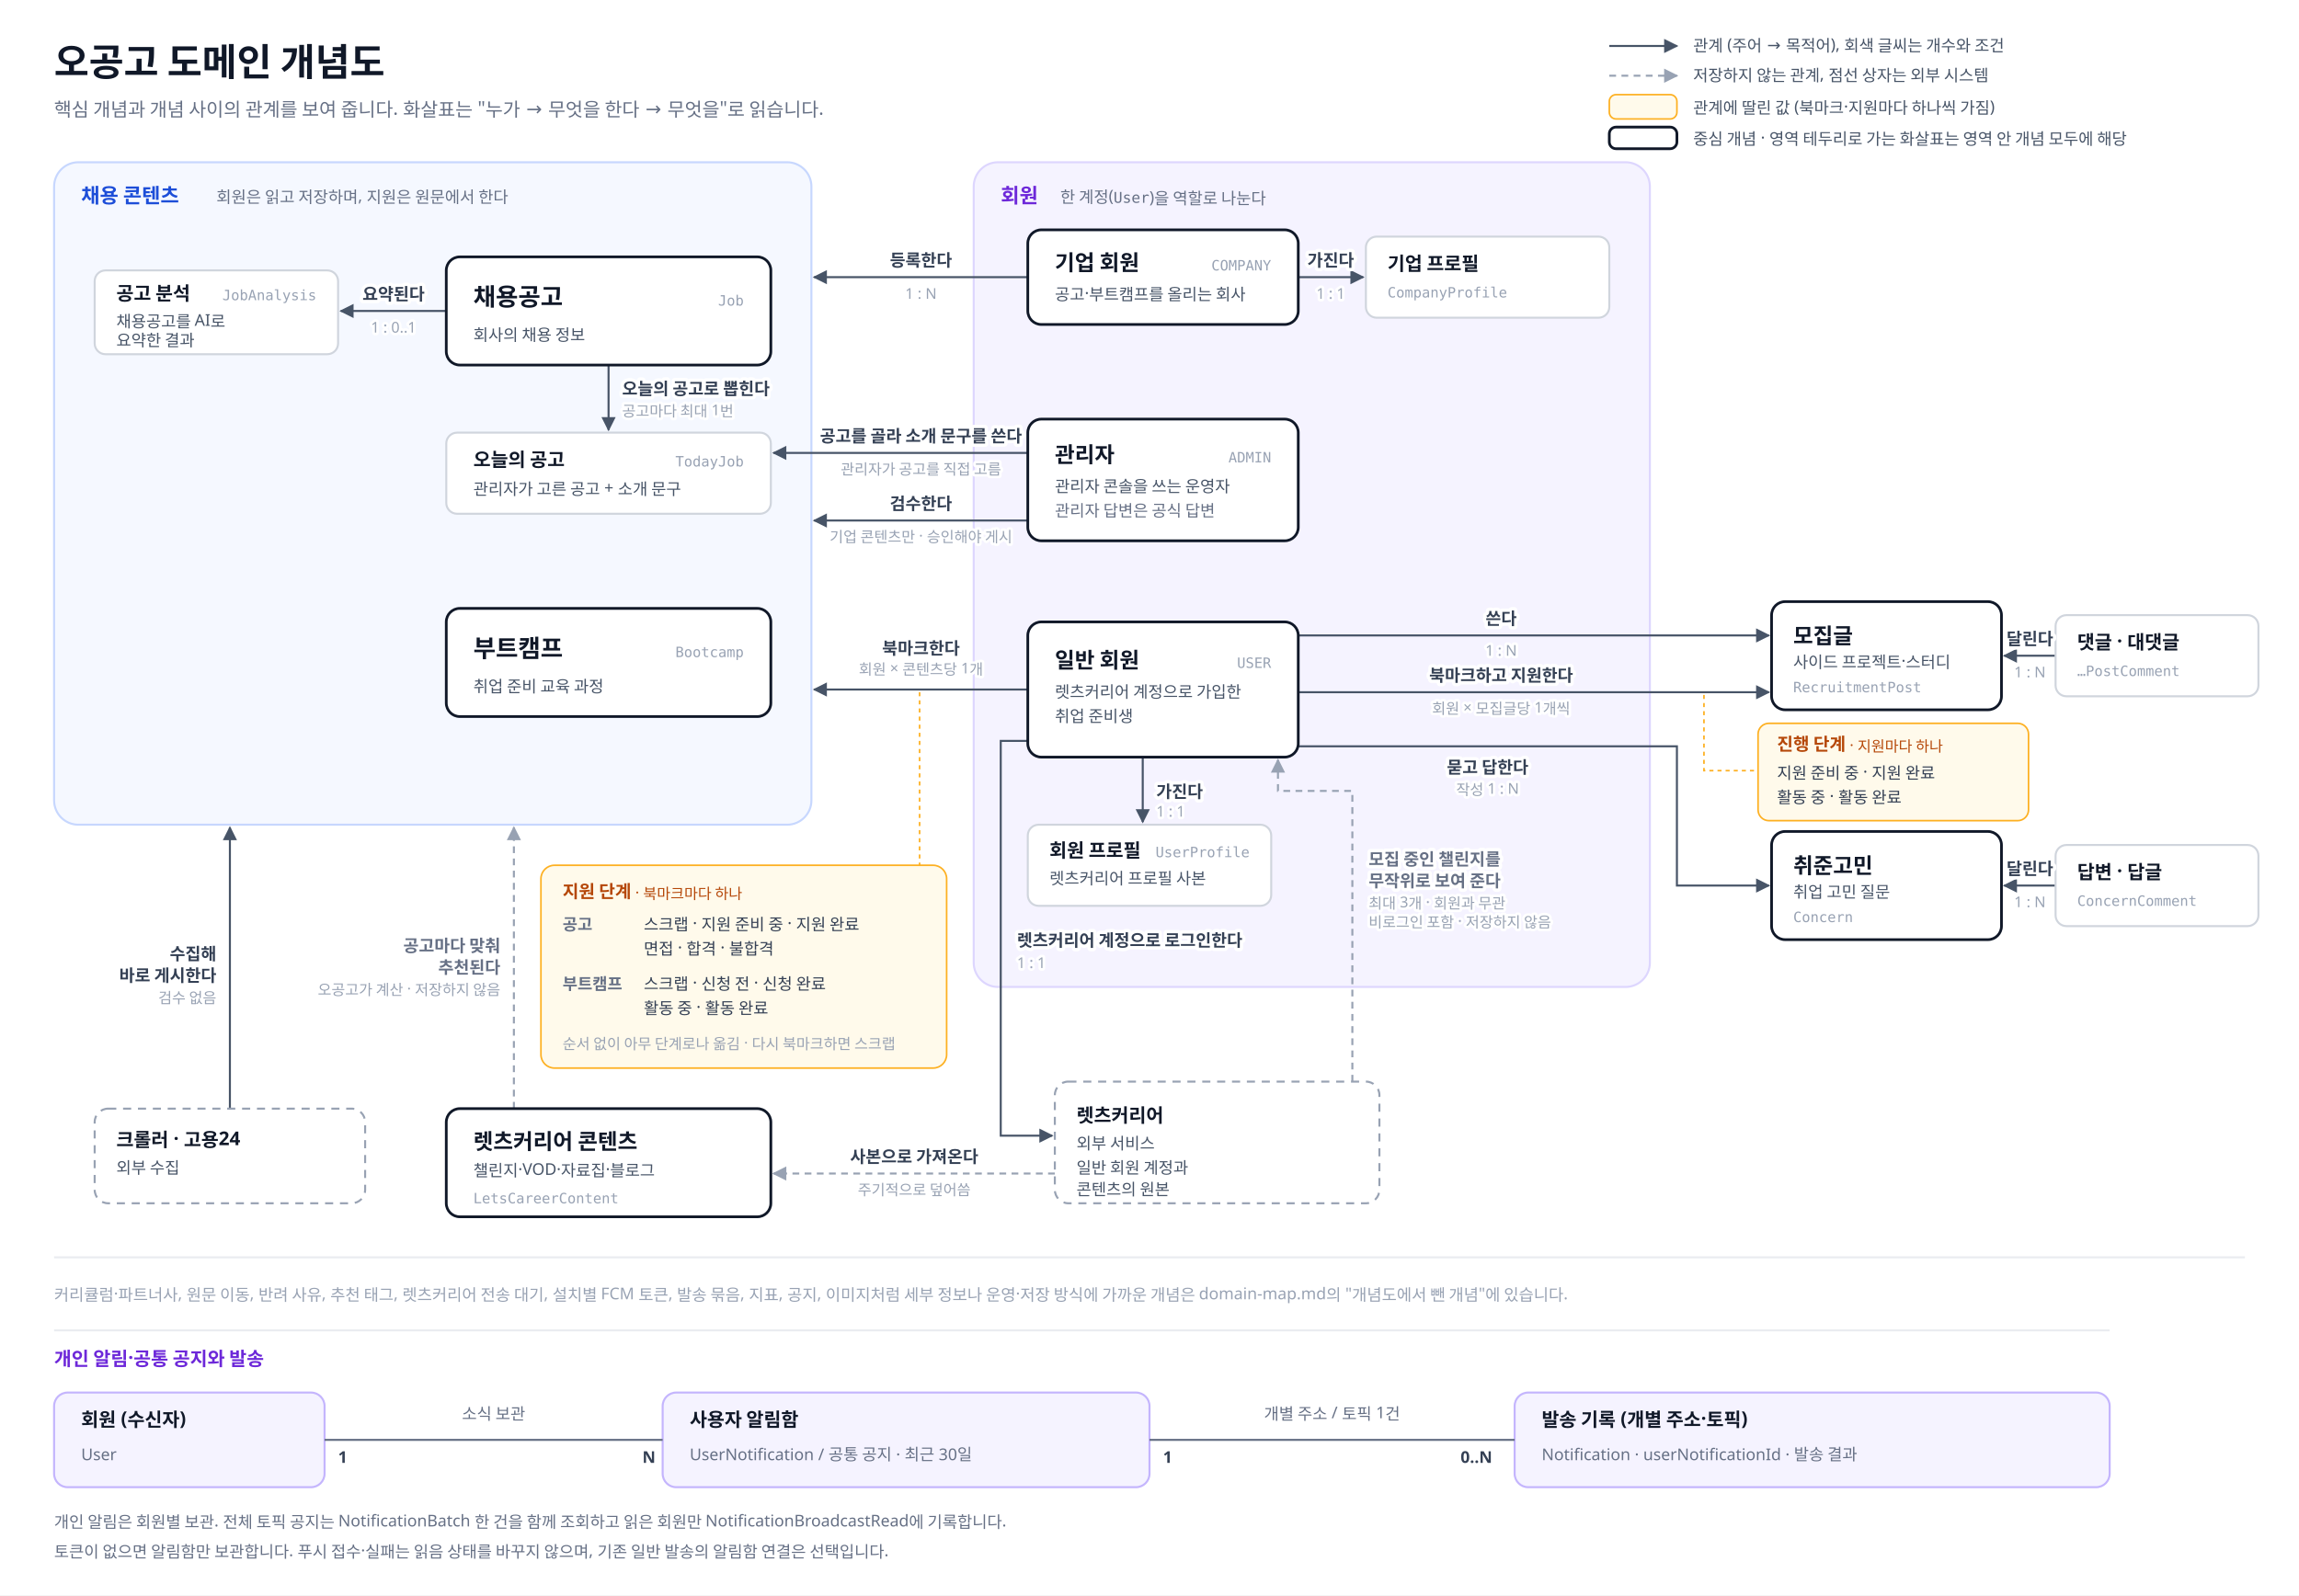
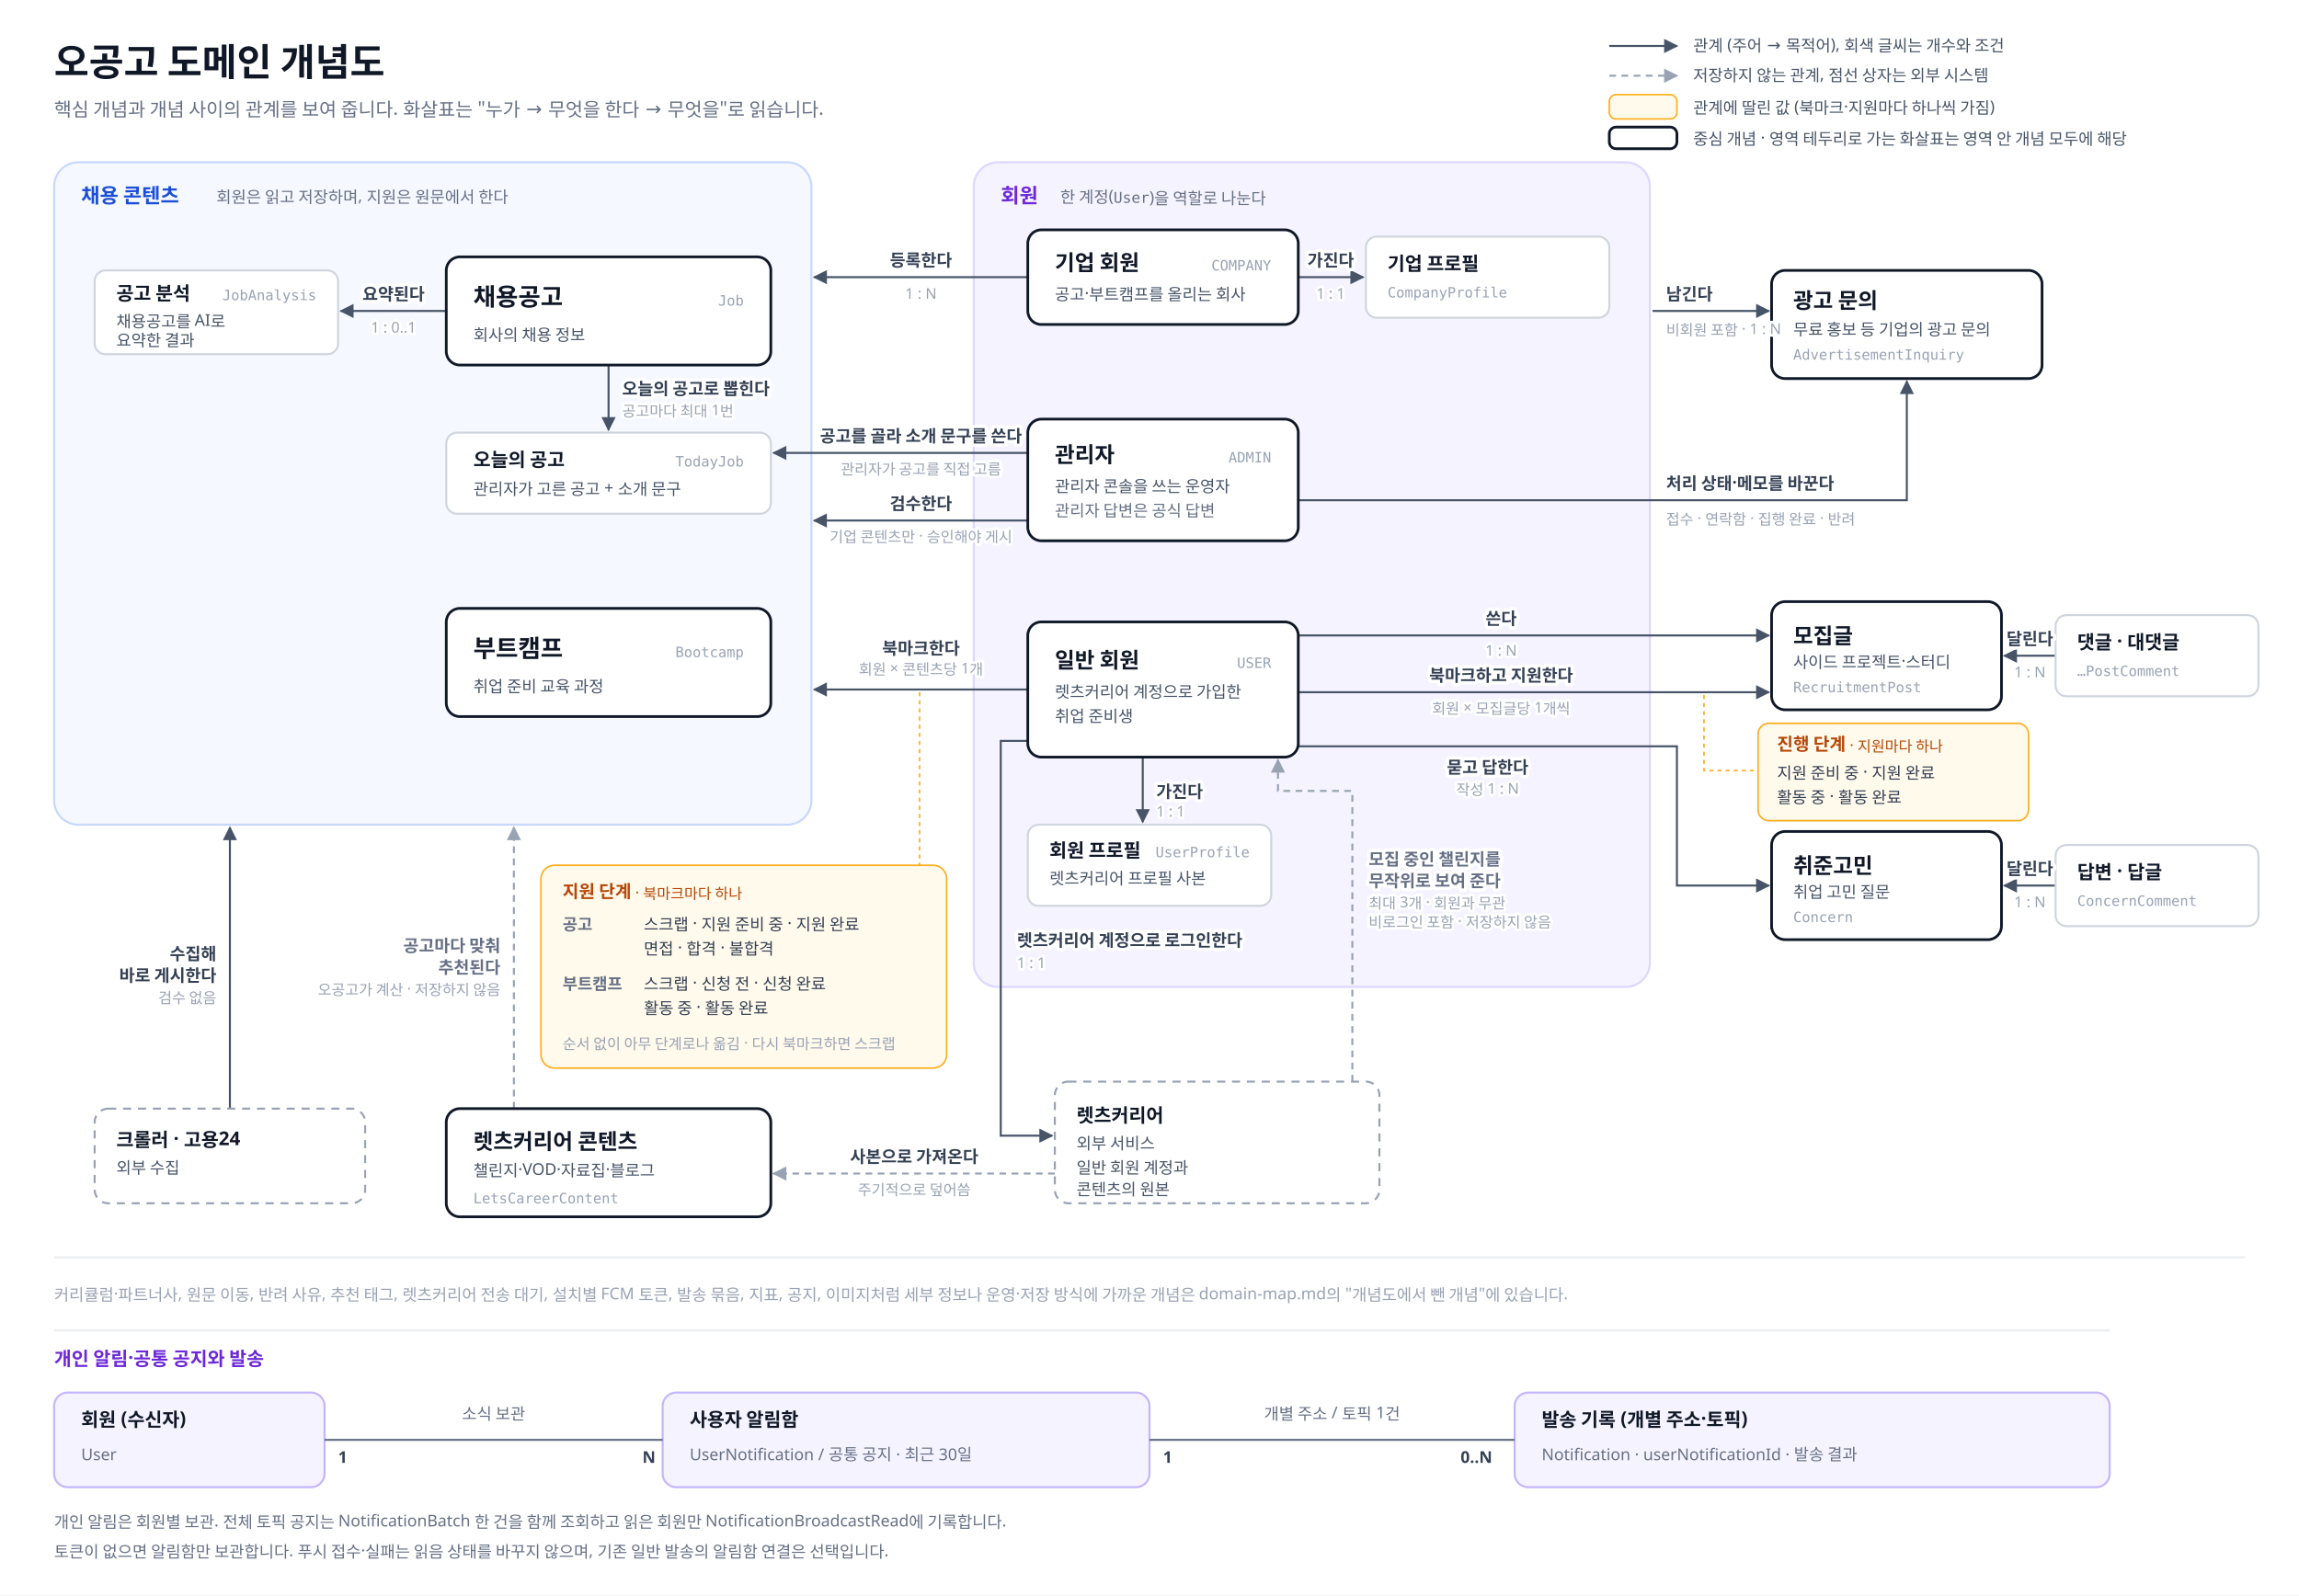
- <svg xmlns="http://www.w3.org/2000/svg" viewBox="0 0 1700 1180" width="1700" height="1180" role="img" aria-label="오공고 도메인 개념도: 기업 회원은 채용공고·부트캠프를 등록하고, 관리자는 기업 콘텐츠를 검수하고 오늘의 공고를 고르며, 일반 회원은 콘텐츠를 북마크하고 지원 단계를 관리하고 모집글·취준고민을 쓴다. 렛츠커리어 콘텐츠는 공고마다 맞춰 추천된다." font-family="Pretendard, 'Apple SD Gothic Neo', 'Noto Sans KR', 'Malgun Gothic', sans-serif">
+ <svg xmlns="http://www.w3.org/2000/svg" viewBox="0 0 1700 1180" width="1700" height="1180" role="img" aria-label="오공고 도메인 개념도: 기업 회원은 채용공고·부트캠프를 등록하고, 관리자는 기업 콘텐츠를 검수하고 오늘의 공고를 고르며, 일반 회원은 콘텐츠를 북마크하고 지원 단계를 관리하고 모집글·취준고민을 쓴다. 렛츠커리어 콘텐츠는 공고마다 맞춰 추천된다. 기업 담당자는 회원이 아니어도 광고 문의를 남기고, 관리자가 처리 상태와 메모를 바꾼다." font-family="Pretendard, 'Apple SD Gothic Neo', 'Noto Sans KR', 'Malgun Gothic', sans-serif">
  <defs>
    <marker id="arrow" viewBox="0 0 10 10" refX="9" refY="5" markerWidth="7" markerHeight="7" orient="auto-start-reverse">
      <path d="M0,0 L10,5 L0,10 z" fill="#475467" />
    </marker>
    <marker id="arrow-muted" viewBox="0 0 10 10" refX="9" refY="5" markerWidth="7" markerHeight="7" orient="auto-start-reverse">
      <path d="M0,0 L10,5 L0,10 z" fill="#98a2b3" />
    </marker>
  </defs>
  <rect width="1700" height="1180" fill="#ffffff" />
  <text x="40" y="56" font-size="28" font-weight="800" fill="#101828">오공고 도메인 개념도</text>
  <text x="40" y="86" font-size="14" fill="#667085">핵심 개념과 개념 사이의 관계를 보여 줍니다. 화살표는 "누가 → 무엇을 한다 → 무엇을"로 읽습니다.</text>
  <g font-size="12" fill="#475467">
    <line x1="1190" y1="34" x2="1240" y2="34" stroke="#475467" stroke-width="1.5" marker-end="url(#arrow)" />
    <text x="1252" y="38">관계 (주어 → 목적어), 회색 글씨는 개수와 조건</text>
    <line x1="1190" y1="56" x2="1240" y2="56" stroke="#98a2b3" stroke-width="1.5" stroke-dasharray="5 4" marker-end="url(#arrow-muted)" />
    <text x="1252" y="60">저장하지 않는 관계, 점선 상자는 외부 시스템</text>
    <rect x="1190" y="70" width="50" height="18" rx="5" fill="#fffaeb" stroke="#fdb022" stroke-width="1.2" />
    <text x="1252" y="84">관계에 딸린 값 (북마크·지원마다 하나씩 가짐)</text>
    <rect x="1190" y="94" width="50" height="16" rx="5" fill="#ffffff" stroke="#101828" stroke-width="2" />
    <text x="1252" y="107">중심 개념 · 영역 테두리로 가는 화살표는 영역 안 개념 모두에 해당</text>
  </g>
  <rect x="40" y="120" width="560" height="490" rx="18" fill="#f5f8ff" stroke="#c7d7fe" stroke-width="1.5" />
  <text x="60" y="150" font-size="15" font-weight="800" fill="#1d4ed8">채용 콘텐츠</text>
  <text x="160" y="150" font-size="12" fill="#667085">회원은 읽고 저장하며, 지원은 원문에서 한다</text>
  <rect x="720" y="120" width="500" height="610" rx="18" fill="#f5f3ff" stroke="#ddd6fe" stroke-width="1.5" />
  <text x="740" y="150" font-size="15" font-weight="800" fill="#6d28d9">회원</text>
  <text x="784" y="150" font-size="12" fill="#667085">한 계정(<tspan font-family="'SF Mono', Menlo, Consolas, monospace" font-size="11">User</tspan>)을 역할로 나눈다</text>
  <g fill="none" stroke="#475467" stroke-width="1.5">
    <line x1="330" y1="230" x2="252" y2="230" marker-end="url(#arrow)" />
    <line x1="450" y1="270" x2="450" y2="318" marker-end="url(#arrow)" />
    <line x1="760" y1="205" x2="602" y2="205" marker-end="url(#arrow)" />
    <line x1="760" y1="335" x2="572" y2="335" marker-end="url(#arrow)" />
    <line x1="760" y1="385" x2="602" y2="385" marker-end="url(#arrow)" />
    <line x1="760" y1="510" x2="602" y2="510" marker-end="url(#arrow)" />
    <line x1="960" y1="205" x2="1008" y2="205" marker-end="url(#arrow)" />
    <line x1="845" y1="560" x2="845" y2="608" marker-end="url(#arrow)" />
    <line x1="960" y1="470" x2="1308" y2="470" marker-end="url(#arrow)" />
    <line x1="960" y1="512" x2="1308" y2="512" marker-end="url(#arrow)" />
    <path d="M960,552 H1240 V655 H1308" marker-end="url(#arrow)" />
    <line x1="1520" y1="485" x2="1482" y2="485" marker-end="url(#arrow)" />
    <line x1="1520" y1="655" x2="1482" y2="655" marker-end="url(#arrow)" />
    <line x1="170" y1="820" x2="170" y2="612" marker-end="url(#arrow)" />
    <path d="M760,548 H740 V840 H778" marker-end="url(#arrow)" />
+     <line x1="1222" y1="230" x2="1308" y2="230" marker-end="url(#arrow)" />
+     <path d="M960,370 H1410 V282" marker-end="url(#arrow)" />
  </g>
  <g fill="none" stroke="#98a2b3" stroke-width="1.5" stroke-dasharray="5 4">
    <line x1="380" y1="820" x2="380" y2="612" marker-end="url(#arrow-muted)" />
    <path d="M1000,800 V585 H945 V562" marker-end="url(#arrow-muted)" />
    <line x1="780" y1="868" x2="572" y2="868" marker-end="url(#arrow-muted)" />
  </g>
  <g fill="none" stroke="#fdb022" stroke-width="1.2" stroke-dasharray="3 3">
    <line x1="680" y1="512" x2="680" y2="640" />
    <path d="M1260,514 V570 H1300" />
  </g>
  <g fill="#ffffff" stroke="#d0d5dd" stroke-width="1.5">
    <rect x="70" y="200" width="180" height="62" rx="8" />
    <rect x="330" y="320" width="240" height="60" rx="8" />
    <rect x="1010" y="175" width="180" height="60" rx="8" />
    <rect x="760" y="610" width="180" height="60" rx="8" />
    <rect x="1520" y="455" width="150" height="60" rx="8" />
    <rect x="1520" y="625" width="150" height="60" rx="8" />
  </g>
  <g fill="#ffffff" stroke="#101828" stroke-width="2">
    <rect x="330" y="190" width="240" height="80" rx="10" />
    <rect x="330" y="450" width="240" height="80" rx="10" />
    <rect x="760" y="170" width="200" height="70" rx="10" />
    <rect x="760" y="310" width="200" height="90" rx="10" />
    <rect x="760" y="460" width="200" height="100" rx="10" />
    <rect x="1310" y="445" width="170" height="80" rx="10" />
    <rect x="1310" y="615" width="170" height="80" rx="10" />
    <rect x="330" y="820" width="240" height="80" rx="10" />
+     <rect x="1310" y="200" width="200" height="80" rx="10" />
  </g>
  <g fill="#ffffff" stroke="#98a2b3" stroke-width="1.5" stroke-dasharray="6 5">
    <rect x="70" y="820" width="200" height="70" rx="10" />
    <rect x="780" y="800" width="240" height="90" rx="10" />
  </g>
  <g fill="#fffaeb" stroke="#fdb022" stroke-width="1.2">
    <rect x="400" y="640" width="300" height="150" rx="10" />
    <rect x="1300" y="535" width="200" height="72" rx="8" />
  </g>
  <g font-weight="700" fill="#101828">
    <text x="350" y="226" font-size="18">채용공고</text>
    <text x="350" y="486" font-size="18">부트캠프</text>
    <text x="780" y="200" font-size="16">기업 회원</text>
    <text x="780" y="342" font-size="16">관리자</text>
    <text x="780" y="494" font-size="16">일반 회원</text>
    <text x="1326" y="476" font-size="16">모집글</text>
    <text x="1326" y="646" font-size="16">취준고민</text>
    <text x="350" y="850" font-size="16">렛츠커리어 콘텐츠</text>
+     <text x="1326" y="228" font-size="16">광고 문의</text>
    <g font-size="14">
      <text x="86" y="222">공고 분석</text>
      <text x="350" y="345">오늘의 공고</text>
      <text x="1026" y="200">기업 프로필</text>
      <text x="776" y="634">회원 프로필</text>
      <text x="1536" y="480">댓글 · 대댓글</text>
      <text x="1536" y="650">답변 · 답글</text>
      <text x="86" y="848">크롤러 · 고용24</text>
      <text x="796" y="830">렛츠커리어</text>
    </g>
  </g>
  <g font-family="'SF Mono', Menlo, Consolas, monospace" font-size="10.5" fill="#98a2b3">
    <text x="550" y="226" text-anchor="end">Job</text>
    <text x="550" y="486" text-anchor="end">Bootcamp</text>
    <text x="234" y="222" text-anchor="end">JobAnalysis</text>
    <text x="550" y="345" text-anchor="end">TodayJob</text>
    <text x="940" y="200" text-anchor="end">COMPANY</text>
    <text x="940" y="342" text-anchor="end">ADMIN</text>
    <text x="940" y="494" text-anchor="end">USER</text>
    <text x="1026" y="220">CompanyProfile</text>
    <text x="924" y="634" text-anchor="end">UserProfile</text>
    <text x="1326" y="512">RecruitmentPost</text>
    <text x="1326" y="682">Concern</text>
    <text x="1536" y="500">…PostComment</text>
    <text x="1536" y="670">ConcernComment</text>
    <text x="350" y="890">LetsCareerContent</text>
+     <text x="1326" y="266">AdvertisementInquiry</text>
  </g>
  <g font-size="12" fill="#475467">
    <text x="86" y="242">채용공고를 AI로</text>
    <text x="86" y="256">요약한 결과</text>
    <text x="350" y="252">회사의 채용 정보</text>
    <text x="350" y="512">취업 준비 교육 과정</text>
    <text x="350" y="366">관리자가 고른 공고 + 소개 문구</text>
    <text x="780" y="222">공고·부트캠프를 올리는 회사</text>
    <text x="780" y="364">관리자 콘솔을 쓰는 운영자</text>
    <text x="780" y="382" fill="#667085">관리자 답변은 공식 답변</text>
    <text x="780" y="516">렛츠커리어 계정으로 가입한</text>
    <text x="780" y="534">취업 준비생</text>
    <text x="776" y="654">렛츠커리어 프로필 사본</text>
    <text x="1326" y="494">사이드 프로젝트·스터디</text>
    <text x="1326" y="664">취업 고민 질문</text>
    <text x="350" y="870">챌린지·VOD·자료집·블로그</text>
+     <text x="1326" y="248">무료 홍보 등 기업의 광고 문의</text>
    <text x="86" y="868">외부 수집</text>
    <text x="796" y="850">외부 서비스</text>
    <text x="796" y="868">일반 회원 계정과</text>
    <text x="796" y="884">콘텐츠의 원본</text>
  </g>
  <g font-size="12" fill="#344054">
    <text x="416" y="664" font-size="13" font-weight="800" fill="#b54708">지원 단계 <tspan font-size="11" font-weight="400" fill="#b54708">· 북마크마다 하나</tspan>
    </text>
    <text x="416" y="688" font-weight="700" fill="#667085">공고</text>
    <text x="476" y="688">스크랩 · 지원 준비 중 · 지원 완료</text>
    <text x="476" y="706">면접 · 합격 · 불합격</text>
    <text x="416" y="732" font-weight="700" fill="#667085">부트캠프</text>
    <text x="476" y="732">스크랩 · 신청 전 · 신청 완료</text>
    <text x="476" y="750">활동 중 · 활동 완료</text>
    <text x="416" y="776" font-size="11" fill="#98a2b3">순서 없이 아무 단계로나 옮김 · 다시 북마크하면 스크랩</text>
    <text x="1314" y="555" font-size="13" font-weight="800" fill="#b54708">진행 단계 <tspan font-size="11" font-weight="400" fill="#b54708">· 지원마다 하나</tspan>
    </text>
    <text x="1314" y="576">지원 준비 중 · 지원 완료</text>
    <text x="1314" y="594">활동 중 · 활동 완료</text>
  </g>
  <g font-size="12.5" font-weight="700" fill="#344054" text-anchor="middle" paint-order="stroke" stroke="#ffffff" stroke-width="5" stroke-linejoin="round">
    <text x="291" y="222">요약된다</text>
    <text x="681" y="197">등록한다</text>
    <text x="681" y="327">공고를 골라 소개 문구를 쓴다</text>
    <text x="681" y="377">검수한다</text>
    <text x="681" y="484">북마크한다</text>
    <text x="984" y="197">가진다</text>
    <text x="1110" y="462">쓴다</text>
    <text x="1110" y="504">북마크하고 지원한다</text>
    <text x="1100" y="572">묻고 답한다</text>
    <text x="1501" y="477">달린다</text>
    <text x="1501" y="647">달린다</text>
  </g>
  <g font-size="12.5" font-weight="700" fill="#344054" paint-order="stroke" stroke="#ffffff" stroke-width="5" stroke-linejoin="round">
    <text x="460" y="292">오늘의 공고로 뽑힌다</text>
    <text x="855" y="590">가진다</text>
    <text x="160" y="710" text-anchor="end">수집해</text>
    <text x="160" y="726" text-anchor="end">바로 게시한다</text>
    <text x="752" y="700">렛츠커리어 계정으로 로그인한다</text>
+     <text x="1232" y="222">남긴다</text>
+     <text x="1232" y="362">처리 상태·메모를 바꾼다</text>
    <text x="676" y="860" text-anchor="middle">사본으로 가져온다</text>
  </g>
  <g font-size="12.5" font-weight="700" fill="#667085" paint-order="stroke" stroke="#ffffff" stroke-width="5" stroke-linejoin="round">
    <text x="370" y="704" text-anchor="end">공고마다 맞춰</text>
    <text x="370" y="720" text-anchor="end">추천된다</text>
    <text x="1012" y="640">모집 중인 챌린지를</text>
    <text x="1012" y="656">무작위로 보여 준다</text>
  </g>
  <g font-size="11" fill="#98a2b3" paint-order="stroke" stroke="#ffffff" stroke-width="4" stroke-linejoin="round">
    <text x="291" y="246" text-anchor="middle">1 : 0..1</text>
    <text x="460" y="308">공고마다 최대 1번</text>
    <text x="681" y="221" text-anchor="middle">1 : N</text>
    <text x="681" y="351" text-anchor="middle">관리자가 공고를 직접 고름</text>
    <text x="681" y="401" text-anchor="middle">기업 콘텐츠만 · 승인해야 게시</text>
    <text x="681" y="499" text-anchor="middle">회원 × 콘텐츠당 1개</text>
    <text x="984" y="221" text-anchor="middle">1 : 1</text>
    <text x="1110" y="485" text-anchor="middle">1 : N</text>
    <text x="1110" y="528" text-anchor="middle">회원 × 모집글당 1개씩</text>
    <text x="1100" y="588" text-anchor="middle">작성 1 : N</text>
    <text x="1501" y="501" text-anchor="middle">1 : N</text>
    <text x="1501" y="671" text-anchor="middle">1 : N</text>
    <text x="855" y="604">1 : 1</text>
    <text x="752" y="716">1 : 1</text>
    <text x="370" y="736" text-anchor="end">오공고가 계산 · 저장하지 않음</text>
    <text x="1012" y="672">최대 3개 · 회원과 무관</text>
    <text x="1012" y="686">비로그인 포함 · 저장하지 않음</text>
    <text x="160" y="742" text-anchor="end">검수 없음</text>
    <text x="676" y="884" text-anchor="middle">주기적으로 덮어씀</text>
+     <text x="1232" y="248">비회원 포함 · 1 : N</text>
+     <text x="1232" y="388">접수 · 연락함 · 집행 완료 · 반려</text>
  </g>
  <line x1="40" y1="930" x2="1660" y2="930" stroke="#eaecf0" stroke-width="1.5" />
  <text x="40" y="962" font-size="12" fill="#98a2b3">커리큘럼·파트너사, 원문 이동, 반려 사유, 추천 태그, 렛츠커리어 전송 대기, 설치별 FCM 토큰, 발송 묶음, 지표, 공지, 이미지처럼 세부 정보나 운영·저장 방식에 가까운 개념은 domain-map.md의 "개념도에서 뺀 개념"에 있습니다.</text>
  <line x1="40" y1="984" x2="1560" y2="984" stroke="#eaecf0" stroke-width="1.5" />
  <text x="40" y="1010" font-size="14" font-weight="800" fill="#6d28d9">개인 알림·공통 공지와 발송</text>
  <g fill="#f5f3ff" stroke="#c4b5fd" stroke-width="1.5">
    <rect x="40" y="1030" width="200" height="70" rx="10" />
    <rect x="490" y="1030" width="360" height="70" rx="10" />
    <rect x="1120" y="1030" width="440" height="70" rx="10" />
  </g>
  <g fill="none" stroke="#667085" stroke-width="1.5">
    <line x1="240" y1="1065" x2="490" y2="1065" />
    <line x1="850" y1="1065" x2="1120" y2="1065" />
  </g>
  <g font-size="14" font-weight="700" fill="#101828">
    <text x="60" y="1055">회원 (수신자)</text>
    <text x="510" y="1055">사용자 알림함</text>
    <text x="1140" y="1055">발송 기록 (개별 주소·토픽)</text>
  </g>
  <g font-size="12" fill="#667085">
    <text x="60" y="1080">User</text>
    <text x="510" y="1080">UserNotification / 공통 공지 · 최근 30일</text>
    <text x="1140" y="1080">Notification · userNotificationId · 발송 결과</text>
    <text x="365" y="1050" text-anchor="middle">소식 보관</text>
    <text x="985" y="1050" text-anchor="middle">개별 주소 / 토픽 1건</text>
    <text x="40" y="1130">개인 알림은 회원별 보관. 전체 토픽 공지는 NotificationBatch 한 건을 함께 조회하고 읽은 회원만 NotificationBroadcastRead에 기록합니다.</text>
    <text x="40" y="1152">토큰이 없으면 알림함만 보관합니다. 푸시 접수·실패는 읽음 상태를 바꾸지 않으며, 기존 일반 발송의 알림함 연결은 선택입니다.</text>
  </g>
  <g font-size="12" font-weight="800" fill="#344054">
    <text x="250" y="1082">1</text>
    <text x="475" y="1082">N</text>
    <text x="860" y="1082">1</text>
    <text x="1080" y="1082">0..N</text>
  </g>
</svg>
